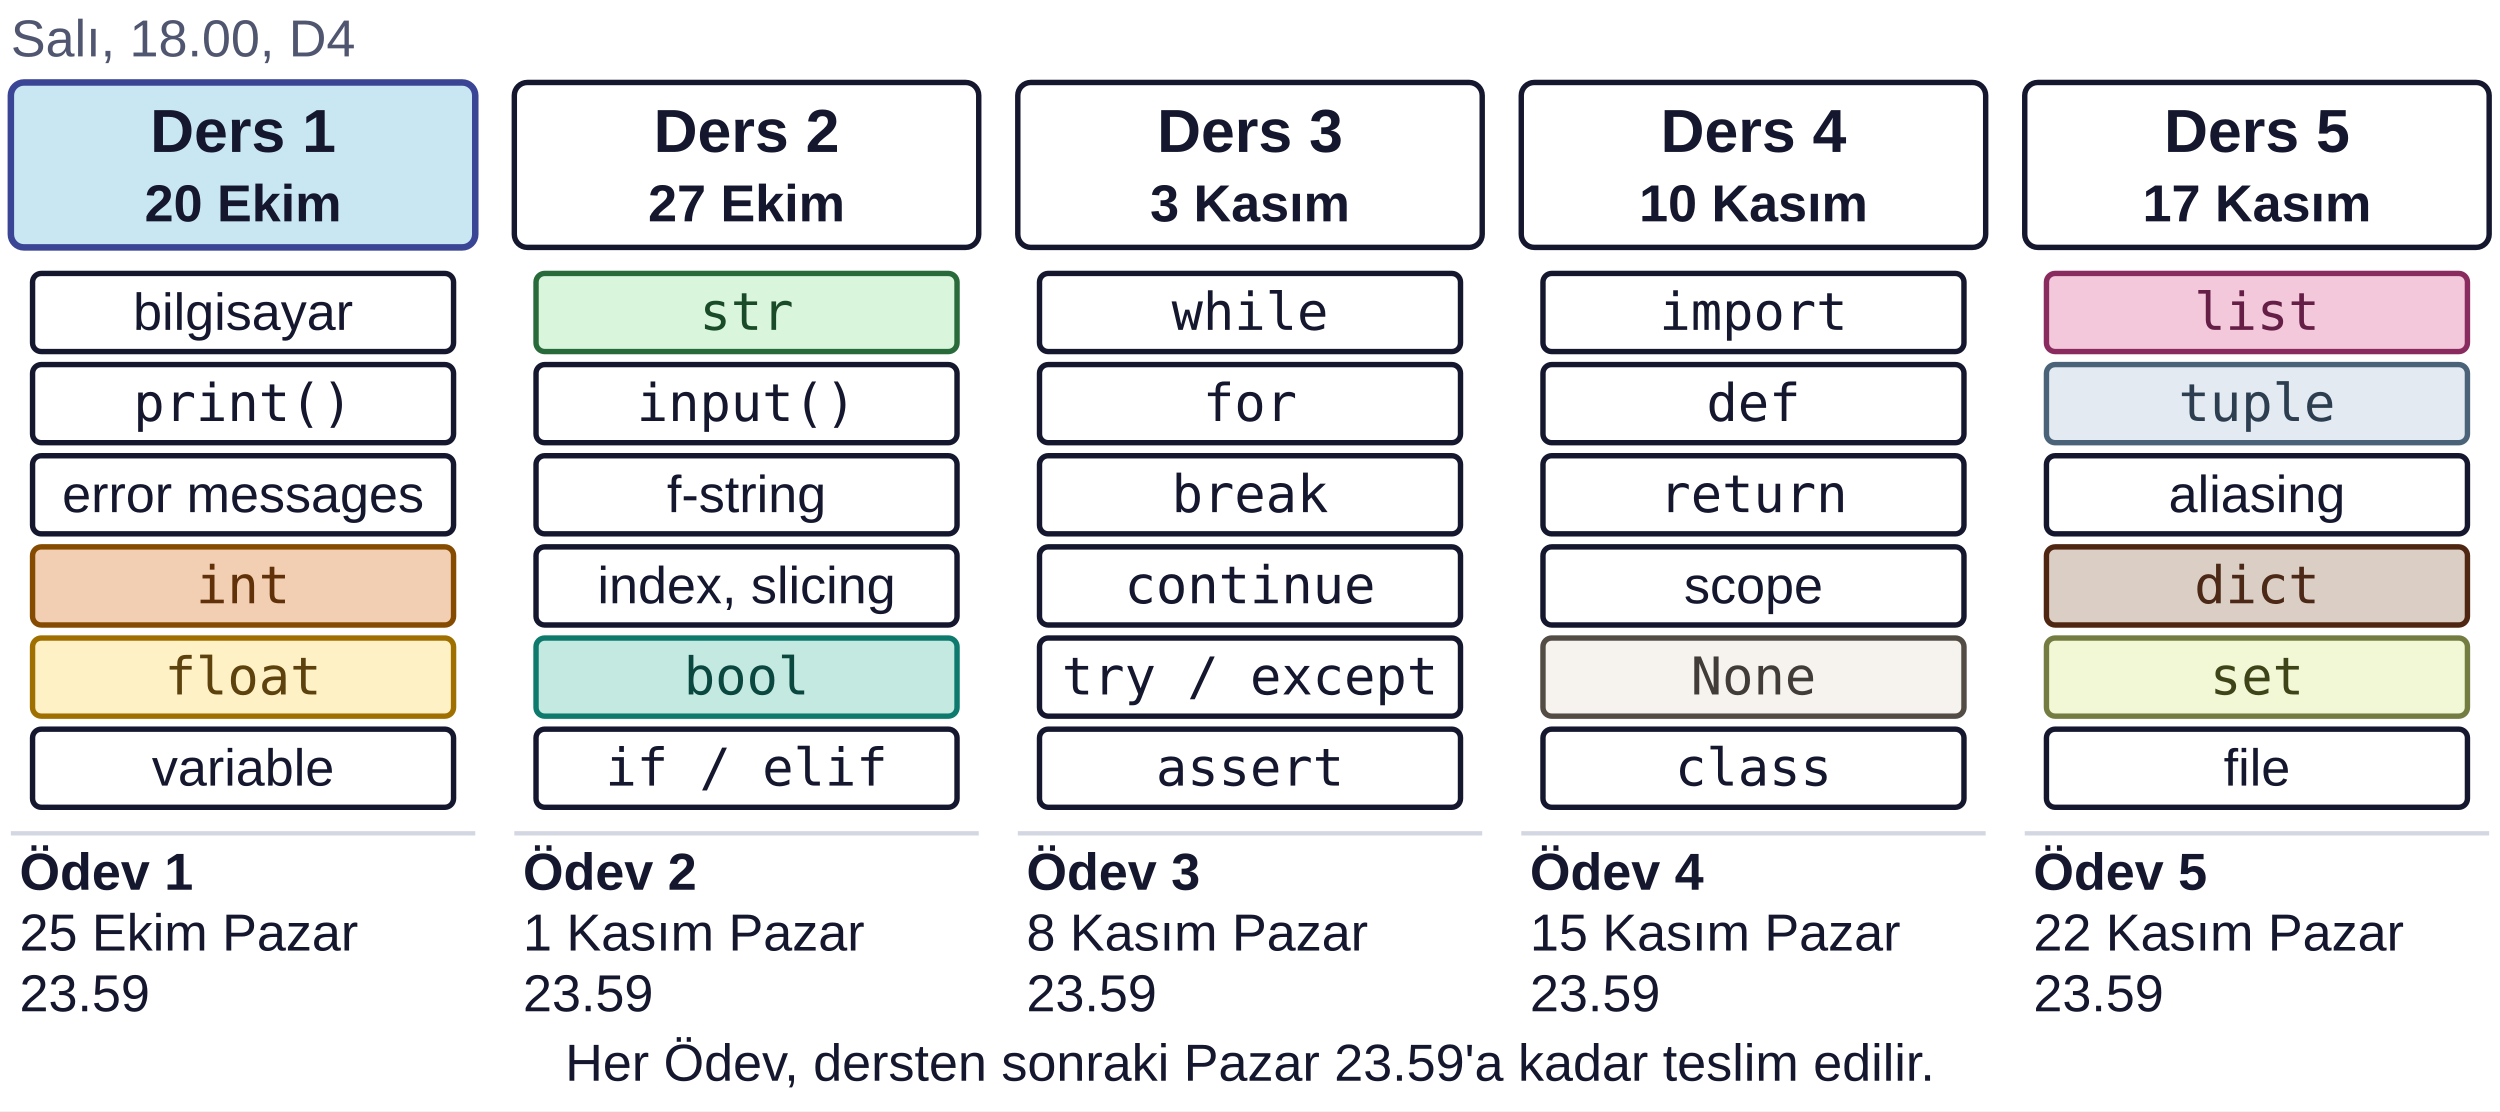
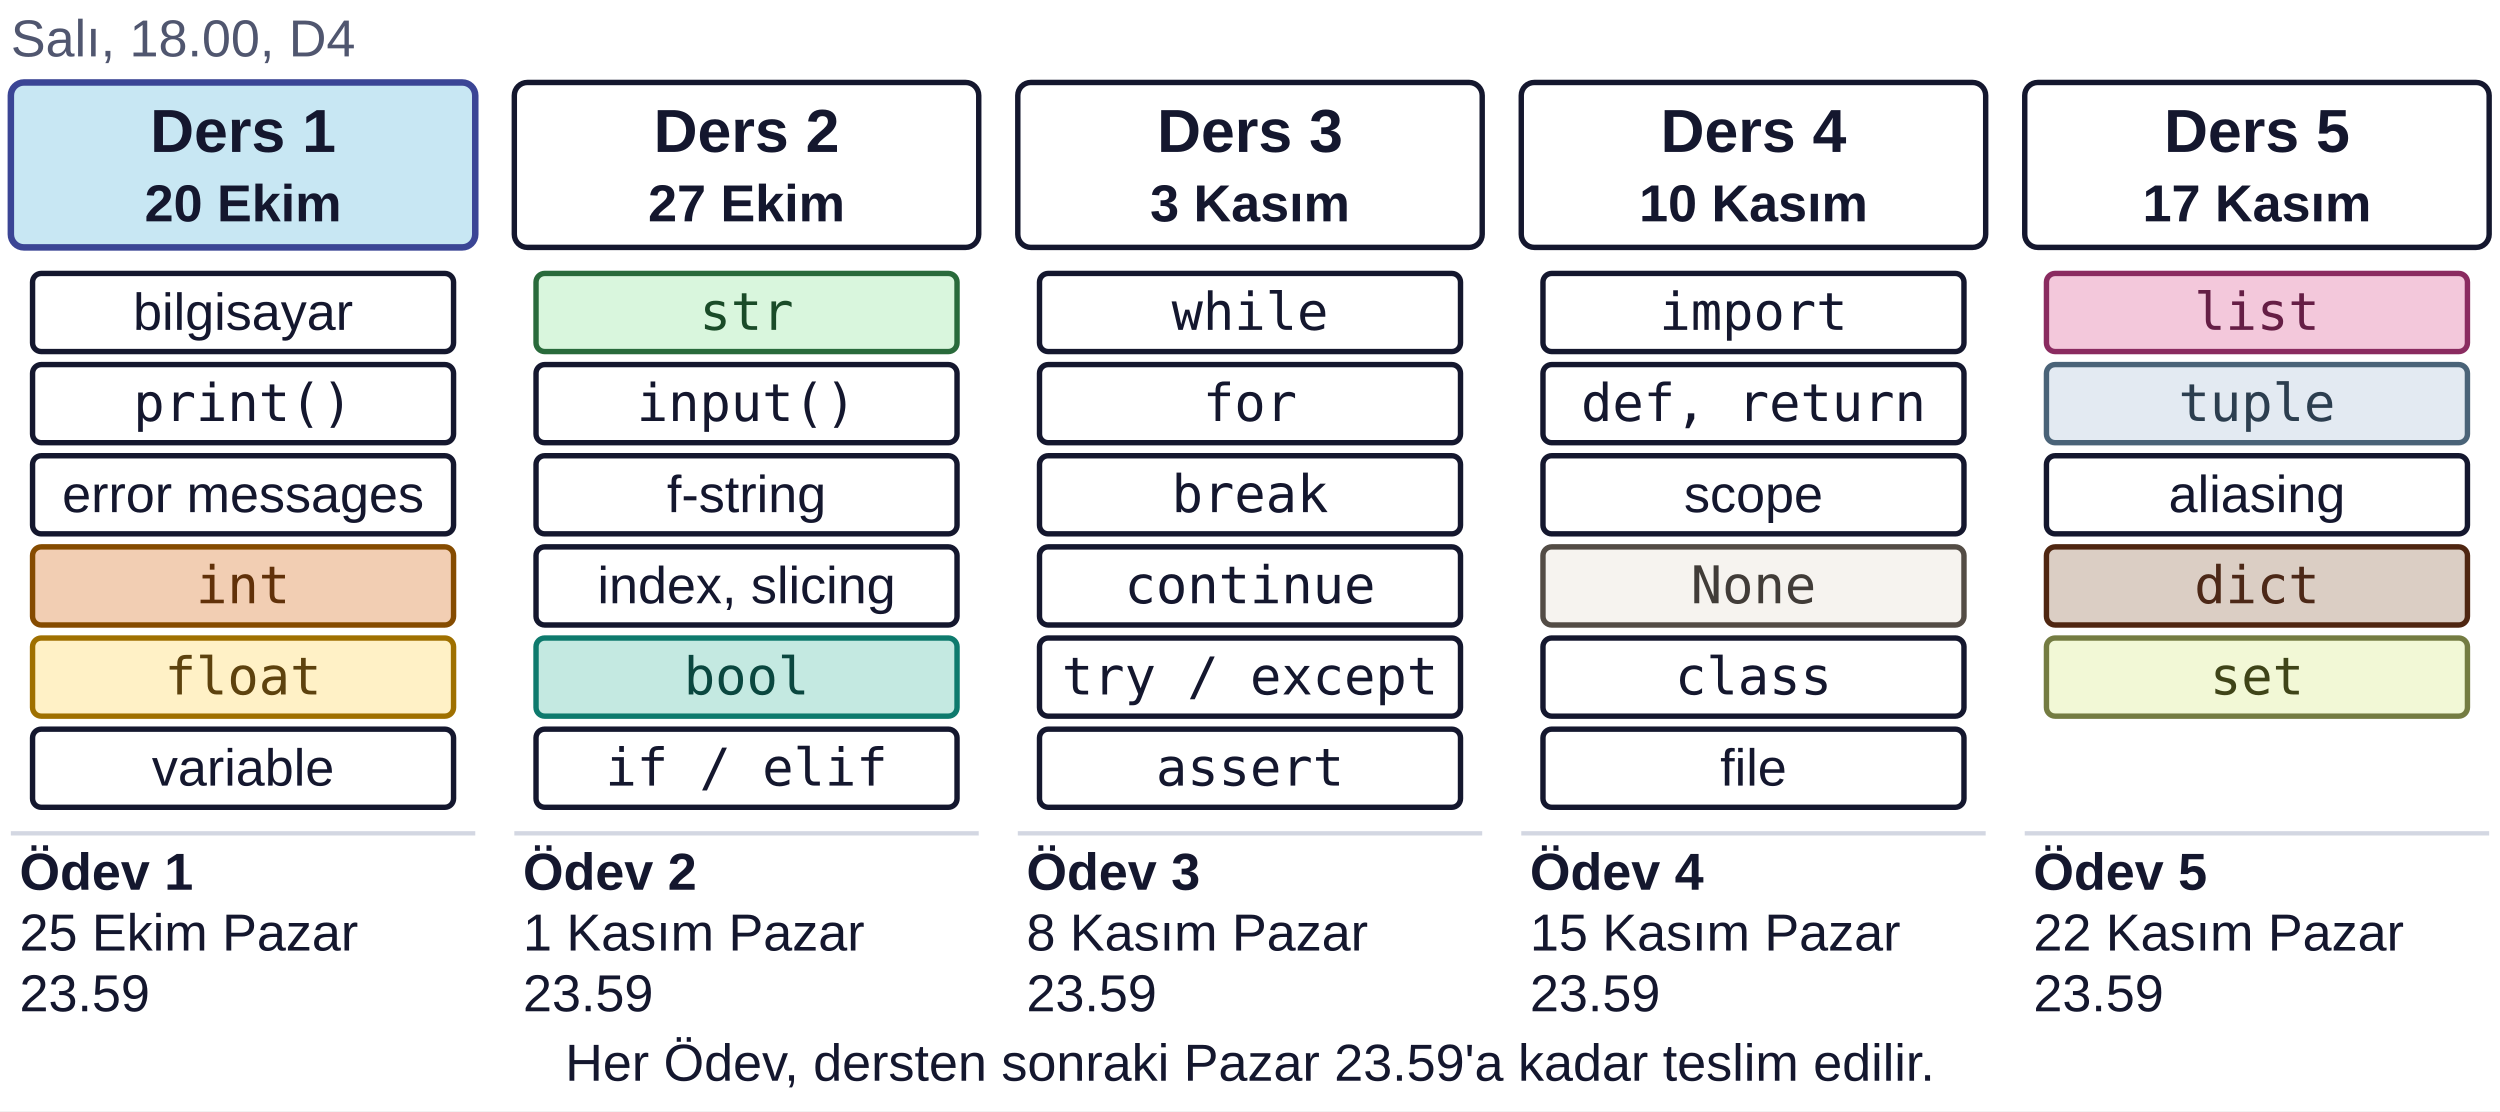
<svg xmlns="http://www.w3.org/2000/svg" class="dg" viewBox="0 0 1152 512" width="1152" height="512" role="img" aria-labelledby="ders1-course-calendar-t ders1-course-calendar-d">
  <defs>
    <style>
/* dg v3 · IEEE Hacettepe Python diyagram stili · authoring/DIAGRAMS.md'den aynen kopyalanır */
.dg{font-family:"Atkinson Hyperlegible Next","Segoe UI",Arial,sans-serif}
.dg .bg{fill:#FFFFFF;fill:var(--d-bg,#FFFFFF)}
.dg .tx,.dg .lb,.dg .ti,.dg .cd,.dg .cd24{fill:#14172E;fill:var(--d-ink,#14172E)}
.dg .tx{font-size:24px;font-weight:400}
.dg .lb{font-size:24px;font-weight:600}
.dg .ti{font-size:28px;font-weight:700}
.dg .cd,.dg .cd24,.dg .ty,.dg .nm{font-family:"JetBrains Mono",Menlo,Consolas,"DejaVu Sans Mono",monospace;font-weight:500}
.dg .cd{font-size:28px}
.dg .cd24{font-size:24px}
.dg .ty{font-size:24px;fill:#50566F;fill:var(--d-type,#50566F)}
.dg .nm{font-size:28px;font-weight:600;fill:#FFFFFF;fill:var(--d-on-name,#FFFFFF)}
.dg .src{font-size:18px;font-weight:400;fill:#50566F;fill:var(--d-type,#50566F)}
.dg .sub{fill:#50566F;fill:var(--d-type,#50566F)}
.dg .okt{fill:#0D6385;fill:var(--d-ok,#0D6385);font-weight:600}
.dg .errt{fill:#C21C20;fill:var(--d-err,#C21C20);font-weight:600}
.dg .b7{font-weight:700}
.dg .pre{white-space:pre}
.dg .mid{text-anchor:middle}
.dg .end{text-anchor:end}
.dg .box{fill:#FFFFFF;fill:var(--d-paper,#FFFFFF);stroke:#14172E;stroke:var(--d-ink,#14172E);stroke-width:2.5}
.dg .boxm{fill:#FFFFFF;fill:var(--d-paper,#FFFFFF);stroke:#767C95;stroke:var(--d-muted,#767C95);stroke-width:2.5}
.dg .boxhl{fill:#C8E7F3;fill:var(--d-hl,#C8E7F3);stroke:#3B4595;stroke:var(--d-brand,#3B4595);stroke-width:3}
.dg .blk{fill:#FFFFFF;fill:var(--d-paper,#FFFFFF);stroke:#3B4595;stroke:var(--d-brand,#3B4595);stroke-width:2.5}
.dg .frame{fill:none;stroke:#14172E;stroke:var(--d-ink,#14172E);stroke-width:2.5}
.dg .local{fill:#EFF0F7;fill:var(--d-tint,#EFF0F7);stroke:#14172E;stroke:var(--d-ink,#14172E);stroke-width:2.5}
.dg .tmpl{fill:none;stroke:#14172E;stroke:var(--d-ink,#14172E);stroke-width:2.5;stroke-dasharray:8 6}
.dg .cell{fill:#FFFFFF;fill:var(--d-paper,#FFFFFF);stroke:#14172E;stroke:var(--d-ink,#14172E);stroke-width:2}
.dg .cellh{fill:#EFF0F7;fill:var(--d-tint,#EFF0F7);stroke:#14172E;stroke:var(--d-ink,#14172E);stroke-width:2}
.dg .cellhl{fill:#C8E7F3;fill:var(--d-hl,#C8E7F3);stroke:#3B4595;stroke:var(--d-brand,#3B4595);stroke-width:3}
.dg .name{fill:#181C3E;fill:var(--d-name,#181C3E)}
.dg .soft{fill:#F3F4F8;fill:var(--d-surface,#F3F4F8)}
.dg .outp{fill:#FFFFFF;fill:var(--d-paper,#FFFFFF);stroke:#D3D7E2;stroke:var(--d-rule,#D3D7E2);stroke-width:2}
.dg .tint{fill:#EFF0F7;fill:var(--d-tint,#EFF0F7);stroke:#14172E;stroke:var(--d-ink,#14172E);stroke-width:2.5}
.dg .hl{fill:#C8E7F3;fill:var(--d-hl,#C8E7F3)}
.dg .emph{fill:none;stroke:#3B4595;stroke:var(--d-brand,#3B4595);stroke-width:3}
.dg .errbox{fill:#FCEDEE;fill:var(--d-err-bg,#FCEDEE);stroke:#C21C20;stroke:var(--d-err,#C21C20);stroke-width:2.5}
.dg .errdash{fill:none;stroke:#C21C20;stroke:var(--d-err,#C21C20);stroke-width:2.5;stroke-dasharray:8 6}
.dg .okbox{fill:#E9F6FA;fill:var(--d-ok-bg,#E9F6FA);stroke:#0D6385;stroke:var(--d-ok,#0D6385);stroke-width:2.5}
.dg .key{fill:#FFFFFF;fill:var(--d-paper,#FFFFFF);stroke:#767C95;stroke:var(--d-muted,#767C95);stroke-width:2}
.dg .dot{fill:#3B4595;fill:var(--d-brand,#3B4595)}
.dg .dot0{fill:#FFFFFF;fill:var(--d-paper,#FFFFFF);stroke:#3B4595;stroke:var(--d-brand,#3B4595);stroke-width:3}
.dg .ar,.dg .ld,.dg .axis{fill:none;stroke:#14172E;stroke:var(--d-ink,#14172E)}
.dg .ar,.dg .axis{stroke-width:2.5}
.dg .ld{stroke-width:2}
.dg .ar-m{fill:none;stroke:#767C95;stroke:var(--d-muted,#767C95);stroke-width:2.5}
.dg .ar-old{fill:none;stroke:#767C95;stroke:var(--d-muted,#767C95);stroke-width:2.5;stroke-dasharray:8 6}
.dg .ar-ok{fill:none;stroke:#0D6385;stroke:var(--d-ok,#0D6385);stroke-width:2.5}
.dg .ar-err{fill:none;stroke:#C21C20;stroke:var(--d-err,#C21C20);stroke-width:2.5}
.dg .sep{fill:none;stroke:#D3D7E2;stroke:var(--d-rule,#D3D7E2);stroke-width:2}
.dg .dash{fill:none;stroke:#3B4595;stroke:var(--d-brand,#3B4595);stroke-width:2;stroke-dasharray:8 6}
.dg .ah{fill:#14172E;fill:var(--d-ink,#14172E)}
.dg .ah-m{fill:#767C95;fill:var(--d-muted,#767C95)}
.dg .ah-ok{fill:#0D6385;fill:var(--d-ok,#0D6385)}
.dg .ah-err{fill:#C21C20;fill:var(--d-err,#C21C20)}
.dg .co{fill:#14172E;fill:var(--d-ink,#14172E)}
.dg .co-t{fill:#FFFFFF;fill:var(--d-bg,#FFFFFF);font-size:24px;font-weight:700;text-anchor:middle}
.dg .sec{stroke:#3B4595;stroke:var(--d-second,#3B4595)}
/* dg v4 type renkleri · authoring/DIAGRAMS.md §10'dan aynen kopyalanır (dg v3 bloğundan sonra) */
.dg rect.t-int,.dg path.t-int,.dg circle.t-int{fill:#F2CEB3;fill:var(--t-int-bg,#F2CEB3);stroke:#854B00;stroke:var(--t-int,#854B00)}
.dg text.t-int,.dg tspan.t-int{fill:#613109;fill:var(--t-int-tx,#613109)}
.dg rect.t-float,.dg path.t-float,.dg circle.t-float{fill:#FFF1C6;fill:var(--t-float-bg,#FFF1C6);stroke:#9F7000;stroke:var(--t-float,#9F7000)}
.dg text.t-float,.dg tspan.t-float{fill:#5D420E;fill:var(--t-float-tx,#5D420E)}
.dg rect.t-bool,.dg path.t-bool,.dg circle.t-bool{fill:#C4E9E1;fill:var(--t-bool-bg,#C4E9E1);stroke:#0E7A6D;stroke:var(--t-bool,#0E7A6D)}
.dg text.t-bool,.dg tspan.t-bool{fill:#0A473F;fill:var(--t-bool-tx,#0A473F)}
.dg rect.t-str,.dg path.t-str,.dg circle.t-str{fill:#D9F6DD;fill:var(--t-str-bg,#D9F6DD);stroke:#296A3B;stroke:var(--t-str,#296A3B)}
.dg text.t-str,.dg tspan.t-str{fill:#1A4B28;fill:var(--t-str-tx,#1A4B28)}
.dg rect.t-none,.dg path.t-none,.dg circle.t-none{fill:#F6F3EF;fill:var(--t-none-bg,#F6F3EF);stroke:#534C45;stroke:var(--t-none,#534C45)}
.dg text.t-none,.dg tspan.t-none{fill:#413C38;fill:var(--t-none-tx,#413C38)}
.dg rect.t-list,.dg path.t-list,.dg circle.t-list{fill:#F3C8DB;fill:var(--t-list-bg,#F3C8DB);stroke:#8A2B60;stroke:var(--t-list,#8A2B60)}
.dg text.t-list,.dg tspan.t-list{fill:#651E45;fill:var(--t-list-tx,#651E45)}
.dg rect.t-tuple,.dg path.t-tuple,.dg circle.t-tuple{fill:#E3EAF2;fill:var(--t-tuple-bg,#E3EAF2);stroke:#4A6378;stroke:var(--t-tuple,#4A6378)}
.dg text.t-tuple,.dg tspan.t-tuple{fill:#2C3E4F;fill:var(--t-tuple-tx,#2C3E4F)}
.dg rect.t-dict,.dg path.t-dict,.dg circle.t-dict{fill:#DBCEC4;fill:var(--t-dict-bg,#DBCEC4);stroke:#4F2611;stroke:var(--t-dict,#4F2611)}
.dg text.t-dict,.dg tspan.t-dict{fill:#4C2817;fill:var(--t-dict-tx,#4C2817)}
.dg rect.t-set,.dg path.t-set,.dg circle.t-set{fill:#F2F8D6;fill:var(--t-set-bg,#F2F8D6);stroke:#747C42;stroke:var(--t-set,#747C42)}
.dg text.t-set,.dg tspan.t-set{fill:#3F4418;fill:var(--t-set-tx,#3F4418)}
.dg rect.boxhl,.dg path.boxhl,.dg rect.cellhl{fill:#C8E7F3;fill:var(--d-hl,#C8E7F3);stroke:#3B4595;stroke:var(--d-brand,#3B4595)}
    </style>
  </defs>
  <rect class="bg" width="1152" height="512" />
  <text class="tx sub" x="5" y="26">Salı, 18.00, D4</text>
  <rect class="boxhl" x="5" y="38" width="214" height="76" rx="6" />
  <text class="ti mid" x="112" y="70">Ders 1</text>
  <text class="lb mid" x="112" y="102">20 Ekim</text>
  <rect class="box" x="15" y="126" width="194" height="36" rx="4" />
  <text class="tx mid" x="112" y="152">bilgisayar</text>
  <rect class="box" x="15" y="168" width="194" height="36" rx="4" />
  <text class="cd24 mid" x="112" y="194">print()</text>
  <rect class="box" x="15" y="210" width="194" height="36" rx="4" />
  <text class="tx mid" x="112" y="236">error messages</text>
  <rect class="box t-int" x="15" y="252" width="194" height="36" rx="4" />
  <text class="cd24 mid t-int" x="112" y="278">int</text>
  <rect class="box t-float" x="15" y="294" width="194" height="36" rx="4" />
  <text class="cd24 mid t-float" x="112" y="320">float</text>
  <rect class="box" x="15" y="336" width="194" height="36" rx="4" />
  <text class="tx mid" x="112" y="362">variable</text>
  <path class="sep" d="M5,384 H219" />
  <text class="lb" x="9" y="410">Ödev 1</text>
  <text class="tx" x="9" y="438">25 Ekim Pazar</text>
  <text class="tx" x="9" y="466">23.59</text>
  <rect class="box" x="237" y="38" width="214" height="76" rx="6" />
  <text class="ti mid" x="344" y="70">Ders 2</text>
  <text class="lb mid" x="344" y="102">27 Ekim</text>
  <rect class="box t-str" x="247" y="126" width="194" height="36" rx="4" />
  <text class="cd24 t-str mid" x="344" y="152">str</text>
  <rect class="box" x="247" y="168" width="194" height="36" rx="4" />
  <text class="cd24 mid" x="344" y="194">input()</text>
  <rect class="box" x="247" y="210" width="194" height="36" rx="4" />
  <text class="tx mid" x="344" y="236">f-string</text>
  <rect class="box" x="247" y="252" width="194" height="36" rx="4" />
  <text class="tx mid" x="344" y="278">index, slicing</text>
  <rect class="box t-bool" x="247" y="294" width="194" height="36" rx="4" />
  <text class="cd24 t-bool mid" x="344" y="320">bool</text>
  <rect class="box" x="247" y="336" width="194" height="36" rx="4" />
  <text class="cd24 mid" x="344" y="362">if / elif</text>
  <path class="sep" d="M237,384 H451" />
  <text class="lb" x="241" y="410">Ödev 2</text>
  <text class="tx" x="241" y="438">1 Kasım Pazar</text>
  <text class="tx" x="241" y="466">23.59</text>
  <rect class="box" x="469" y="38" width="214" height="76" rx="6" />
  <text class="ti mid" x="576" y="70">Ders 3</text>
  <text class="lb mid" x="576" y="102">3 Kasım</text>
  <rect class="box" x="479" y="126" width="194" height="36" rx="4" />
  <text class="cd24 mid" x="576" y="152">while</text>
  <rect class="box" x="479" y="168" width="194" height="36" rx="4" />
  <text class="cd24 mid" x="576" y="194">for</text>
  <rect class="box" x="479" y="210" width="194" height="36" rx="4" />
  <text class="cd24 mid" x="576" y="236">break</text>
  <rect class="box" x="479" y="252" width="194" height="36" rx="4" />
  <text class="cd24 mid" x="576" y="278">continue</text>
  <rect class="box" x="479" y="294" width="194" height="36" rx="4" />
  <text class="cd24 mid" x="576" y="320">try / except</text>
  <rect class="box" x="479" y="336" width="194" height="36" rx="4" />
  <text class="cd24 mid" x="576" y="362">assert</text>
  <path class="sep" d="M469,384 H683" />
  <text class="lb" x="473" y="410">Ödev 3</text>
  <text class="tx" x="473" y="438">8 Kasım Pazar</text>
  <text class="tx" x="473" y="466">23.59</text>
  <rect class="box" x="701" y="38" width="214" height="76" rx="6" />
  <text class="ti mid" x="808" y="70">Ders 4</text>
  <text class="lb mid" x="808" y="102">10 Kasım</text>
  <rect class="box" x="711" y="126" width="194" height="36" rx="4" />
  <text class="cd24 mid" x="808" y="152">import</text>
  <rect class="box" x="711" y="168" width="194" height="36" rx="4" />
-   <text class="cd24 mid" x="808" y="194">def</text>
+   <text class="cd24 mid" x="808" y="194">def, return</text>
  <rect class="box" x="711" y="210" width="194" height="36" rx="4" />
-   <text class="cd24 mid" x="808" y="236">return</text>
-   <rect class="box" x="711" y="252" width="194" height="36" rx="4" />
-   <text class="tx mid" x="808" y="278">scope</text>
-   <rect class="box t-none" x="711" y="294" width="194" height="36" rx="4" />
-   <text class="cd24 t-none mid" x="808" y="320">None</text>
+   <text class="tx mid" x="808" y="236">scope</text>
+   <rect class="box t-none" x="711" y="252" width="194" height="36" rx="4" />
+   <text class="cd24 t-none mid" x="808" y="278">None</text>
+   <rect class="box" x="711" y="294" width="194" height="36" rx="4" />
+   <text class="cd24 mid" x="808" y="320">class</text>
  <rect class="box" x="711" y="336" width="194" height="36" rx="4" />
-   <text class="cd24 mid" x="808" y="362">class</text>
+   <text class="tx mid" x="808" y="362">file</text>
  <path class="sep" d="M701,384 H915" />
  <text class="lb" x="705" y="410">Ödev 4</text>
  <text class="tx" x="705" y="438">15 Kasım Pazar</text>
  <text class="tx" x="705" y="466">23.59</text>
  <rect class="box" x="933" y="38" width="214" height="76" rx="6" />
  <text class="ti mid" x="1040" y="70">Ders 5</text>
  <text class="lb mid" x="1040" y="102">17 Kasım</text>
  <rect class="box t-list" x="943" y="126" width="194" height="36" rx="4" />
  <text class="cd24 t-list mid" x="1040" y="152">list</text>
  <rect class="box t-tuple" x="943" y="168" width="194" height="36" rx="4" />
  <text class="cd24 t-tuple mid" x="1040" y="194">tuple</text>
  <rect class="box" x="943" y="210" width="194" height="36" rx="4" />
  <text class="tx mid" x="1040" y="236">aliasing</text>
  <rect class="box t-dict" x="943" y="252" width="194" height="36" rx="4" />
  <text class="cd24 t-dict mid" x="1040" y="278">dict</text>
  <rect class="box t-set" x="943" y="294" width="194" height="36" rx="4" />
  <text class="cd24 t-set mid" x="1040" y="320">set</text>
-   <rect class="box" x="943" y="336" width="194" height="36" rx="4" />
-   <text class="tx mid" x="1040" y="362">file</text>
  <path class="sep" d="M933,384 H1147" />
  <text class="lb" x="937" y="410">Ödev 5</text>
  <text class="tx" x="937" y="438">22 Kasım Pazar</text>
  <text class="tx" x="937" y="466">23.59</text>
  <text class="tx mid" x="576" y="498">Her Ödev, dersten sonraki Pazar 23.59'a kadar teslim edilir.</text>
</svg>
